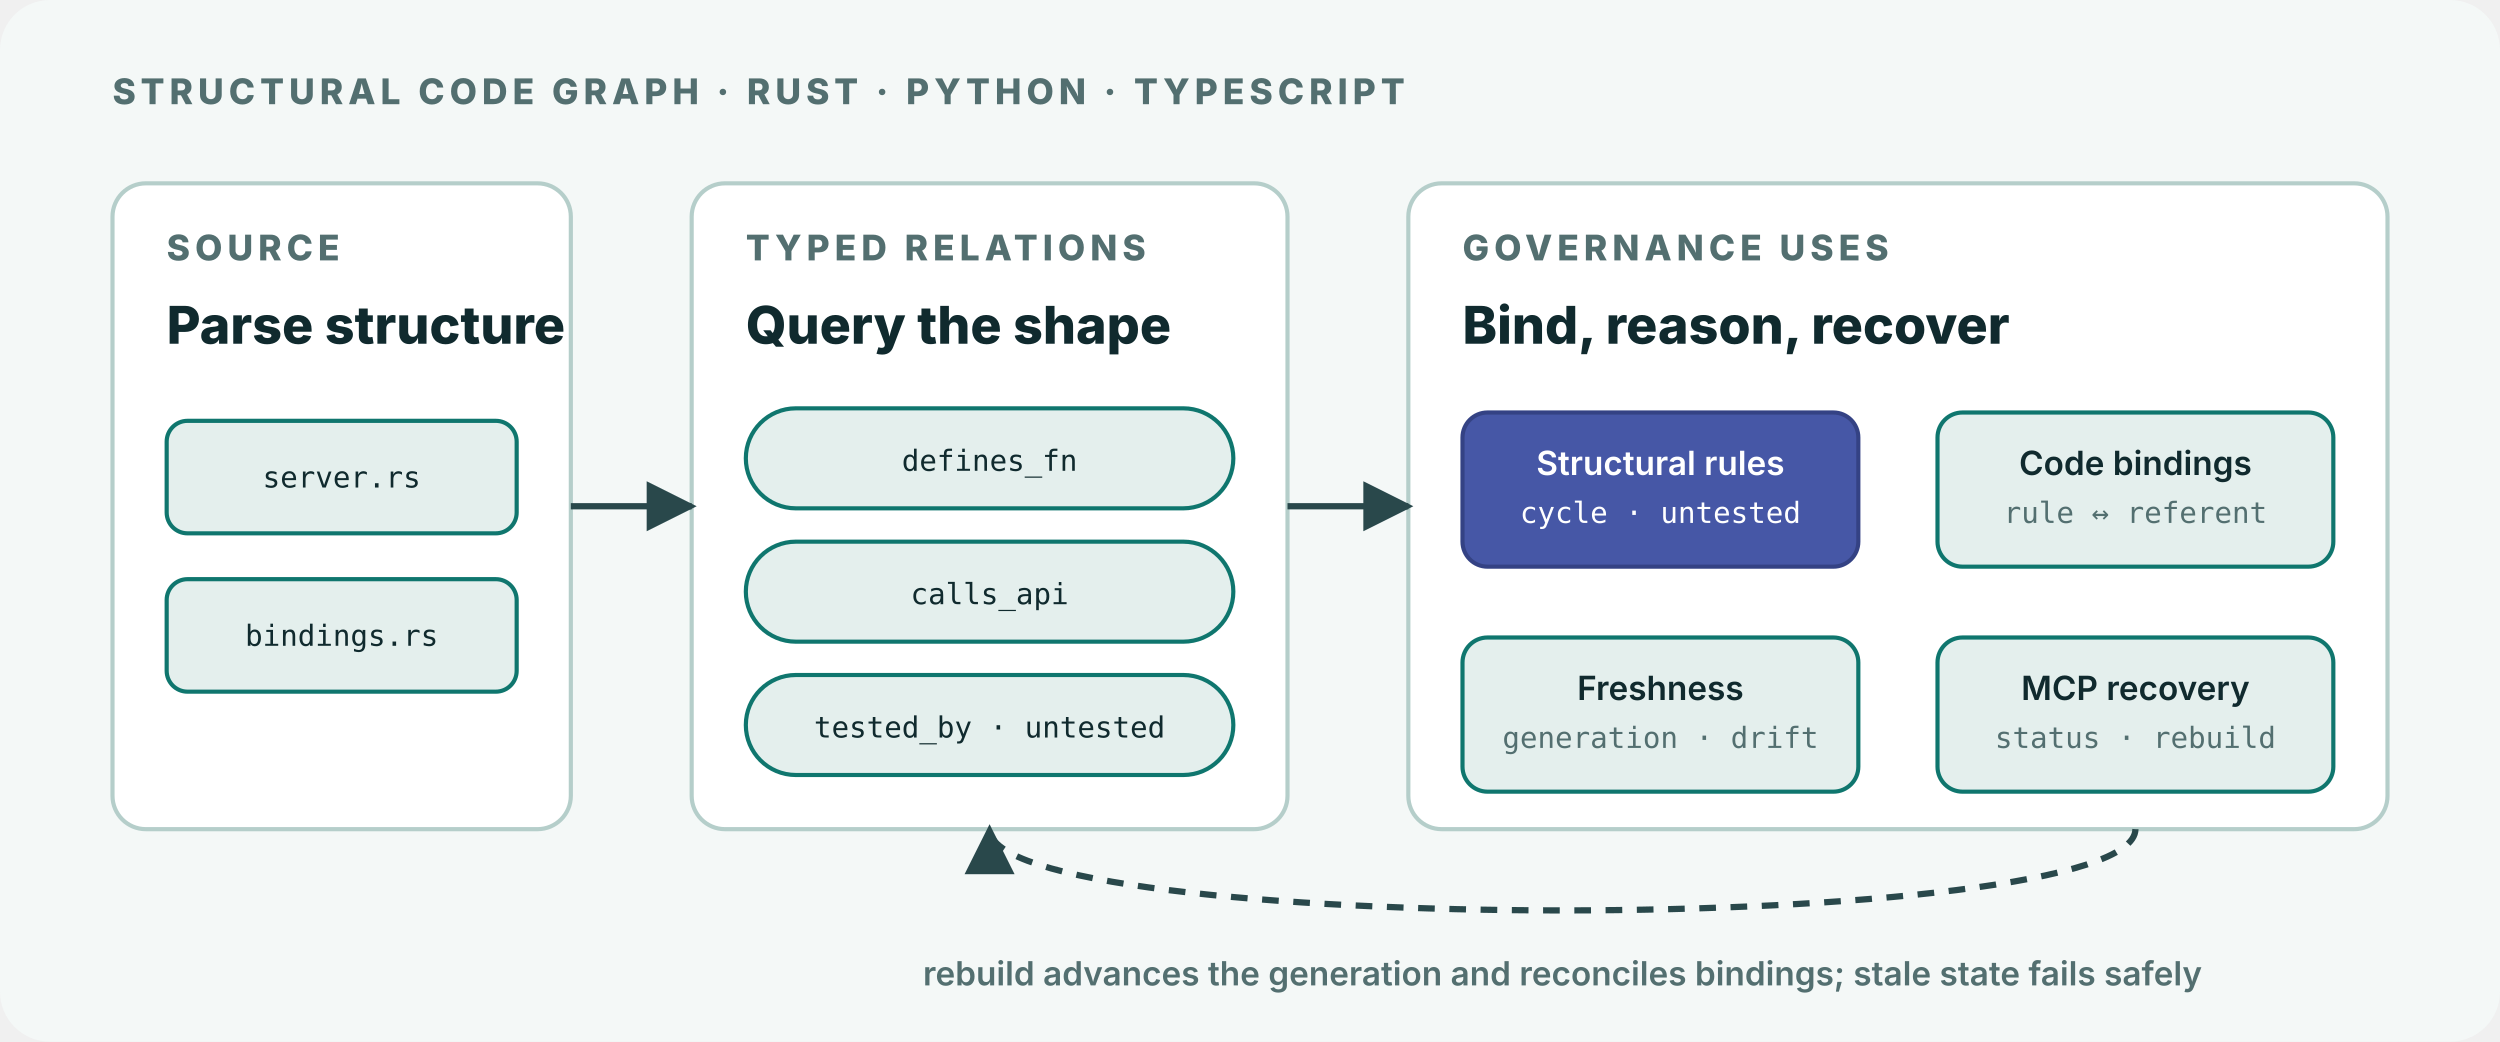
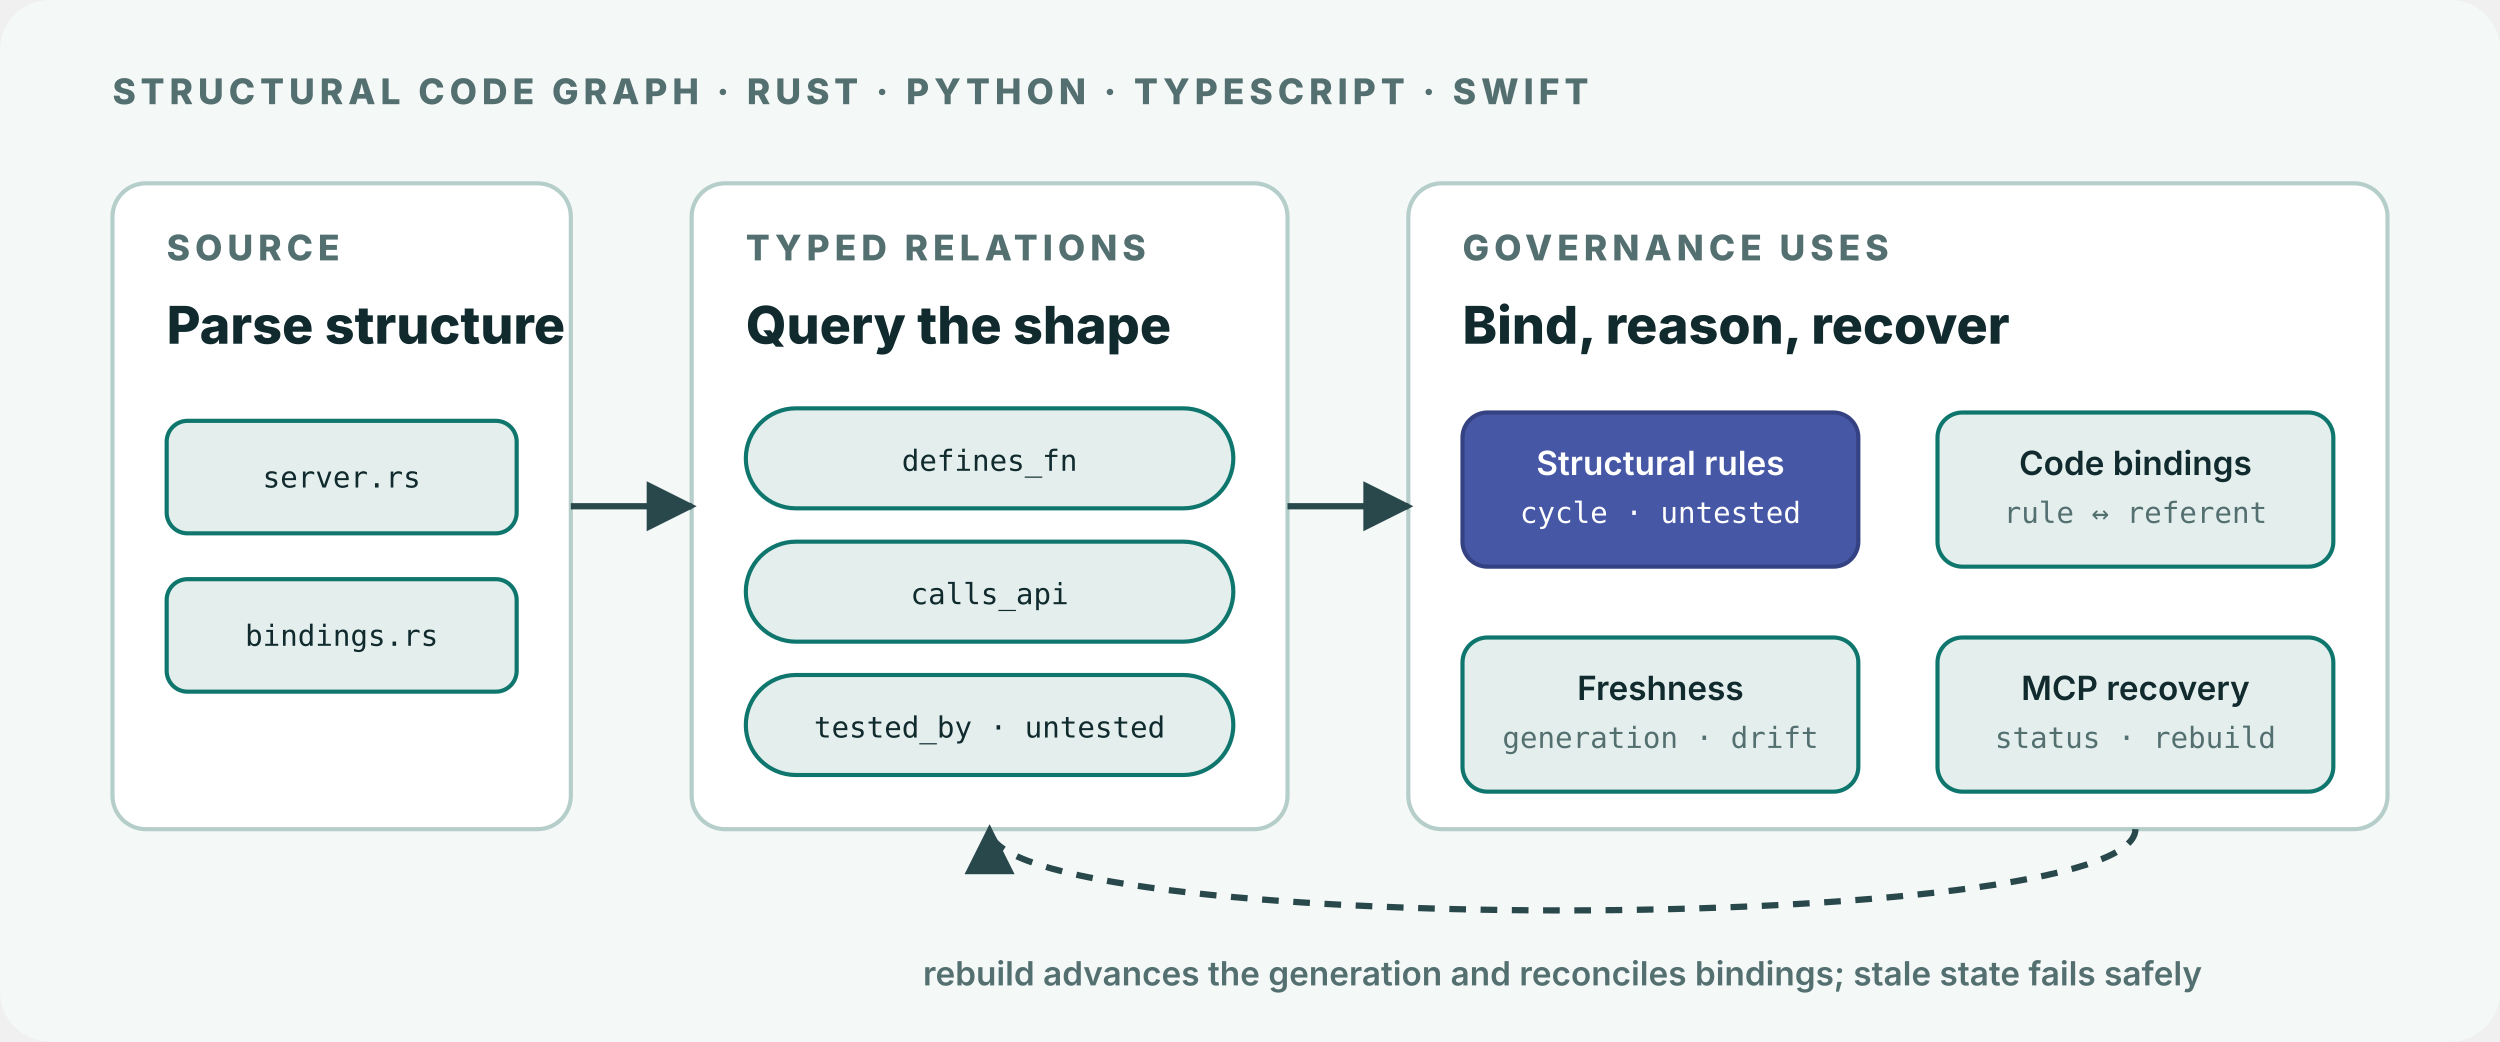
<svg xmlns="http://www.w3.org/2000/svg" viewBox="0 0 1200 500" role="img" aria-labelledby="title desc">
  <style>
    :root{color-scheme:light dark}.bg{fill:#f4f8f7}.panel{fill:#fff;stroke:#b5ceca;stroke-width:2}.node{fill:#e4efed;stroke:#0f766e;stroke-width:2}.risk{fill:#4657a6;stroke:#344284;stroke-width:2}.ink{fill:#102a2e}.muted{fill:#536f70}.inverse{fill:#fff}.wire{fill:none;stroke:#29484b;stroke-width:3}.dashed{stroke-dasharray:8 7}.arrow{fill:#29484b}text{font-family:Manrope,Inter,system-ui,sans-serif}.eyebrow{font-size:17px;font-weight:800;letter-spacing:2.4px}.heading{font-size:25px;font-weight:800}.small{font-size:16px;font-weight:600}.mono{font-family:"JetBrains Mono",ui-monospace,monospace;font-size:14px}
    @media(prefers-color-scheme:dark){.bg{fill:#0d2023}.panel{fill:#142c30;stroke:#426462}.node{fill:#173f3d;stroke:#55b9ae}.ink{fill:#eef8f6}.muted{fill:#b4ceca}.wire{stroke:#9fc2bd}.arrow{fill:#9fc2bd}}
  </style>
  <defs>
    <marker id="a" viewBox="0 0 10 10" refX="9" refY="5" markerWidth="8" markerHeight="8" orient="auto">
      <path class="arrow" d="M0 0 10 5 0 10z" />
    </marker>
  </defs>
  <rect class="bg" width="1200" height="500" rx="24" />
-   <text class="eyebrow muted" x="54" y="50">STRUCTURAL CODE GRAPH · RUST · PYTHON · TYPESCRIPT</text>
+   <text class="eyebrow muted" x="54" y="50">STRUCTURAL CODE GRAPH · RUST · PYTHON · TYPESCRIPT · SWIFT</text>
  <g class="panel">
    <rect x="54" y="88" width="220" height="310" rx="16" />
    <rect x="332" y="88" width="286" height="310" rx="16" />
    <rect x="676" y="88" width="470" height="310" rx="16" />
  </g>
  <text class="eyebrow muted" x="80" y="125">SOURCE</text>
  <text class="heading ink" x="80" y="165">Parse structure</text>
  <g class="node">
    <rect x="80" y="202" width="168" height="54" rx="10" />
    <rect x="80" y="278" width="168" height="54" rx="10" />
  </g>
  <text class="mono ink" x="164" y="234" text-anchor="middle">server.rs</text>
  <text class="mono ink" x="164" y="310" text-anchor="middle">bindings.rs</text>
  <text class="eyebrow muted" x="358" y="125">TYPED RELATIONS</text>
  <text class="heading ink" x="358" y="165">Query the shape</text>
  <g class="node">
    <rect x="358" y="196" width="234" height="48" rx="24" />
    <rect x="358" y="260" width="234" height="48" rx="24" />
    <rect x="358" y="324" width="234" height="48" rx="24" />
  </g>
  <text class="mono ink" x="475" y="226" text-anchor="middle">defines_fn</text>
  <text class="mono ink" x="475" y="290" text-anchor="middle">calls_api</text>
  <text class="mono ink" x="475" y="354" text-anchor="middle">tested_by · untested</text>
  <text class="eyebrow muted" x="702" y="125">GOVERNANCE USES</text>
  <text class="heading ink" x="702" y="165">Bind, reason, recover</text>
  <rect class="risk" x="702" y="198" width="190" height="74" rx="12" />
  <rect class="node" x="930" y="198" width="190" height="74" rx="12" />
  <rect class="node" x="702" y="306" width="190" height="74" rx="12" />
  <rect class="node" x="930" y="306" width="190" height="74" rx="12" />
  <text class="small inverse" x="797" y="228" text-anchor="middle">Structural rules</text>
  <text class="mono inverse" x="797" y="251" text-anchor="middle">cycle · untested</text>
  <text class="small ink" x="1025" y="228" text-anchor="middle">Code bindings</text>
  <text class="mono muted" x="1025" y="251" text-anchor="middle">rule ↔ referent</text>
  <text class="small ink" x="797" y="336" text-anchor="middle">Freshness</text>
  <text class="mono muted" x="797" y="359" text-anchor="middle">generation · drift</text>
  <text class="small ink" x="1025" y="336" text-anchor="middle">MCP recovery</text>
  <text class="mono muted" x="1025" y="359" text-anchor="middle">status · rebuild</text>
  <g class="wire" marker-end="url(#a)">
    <path d="M274 243 H332" />
    <path d="M618 243 H676" />
  </g>
  <path class="wire dashed" d="M1025 398 C1025 450 475 450 475 398" marker-end="url(#a)" />
  <text class="small muted" x="750" y="473" text-anchor="middle">rebuild advances the generation and reconciles bindings; stale state fails safely</text>
</svg>
